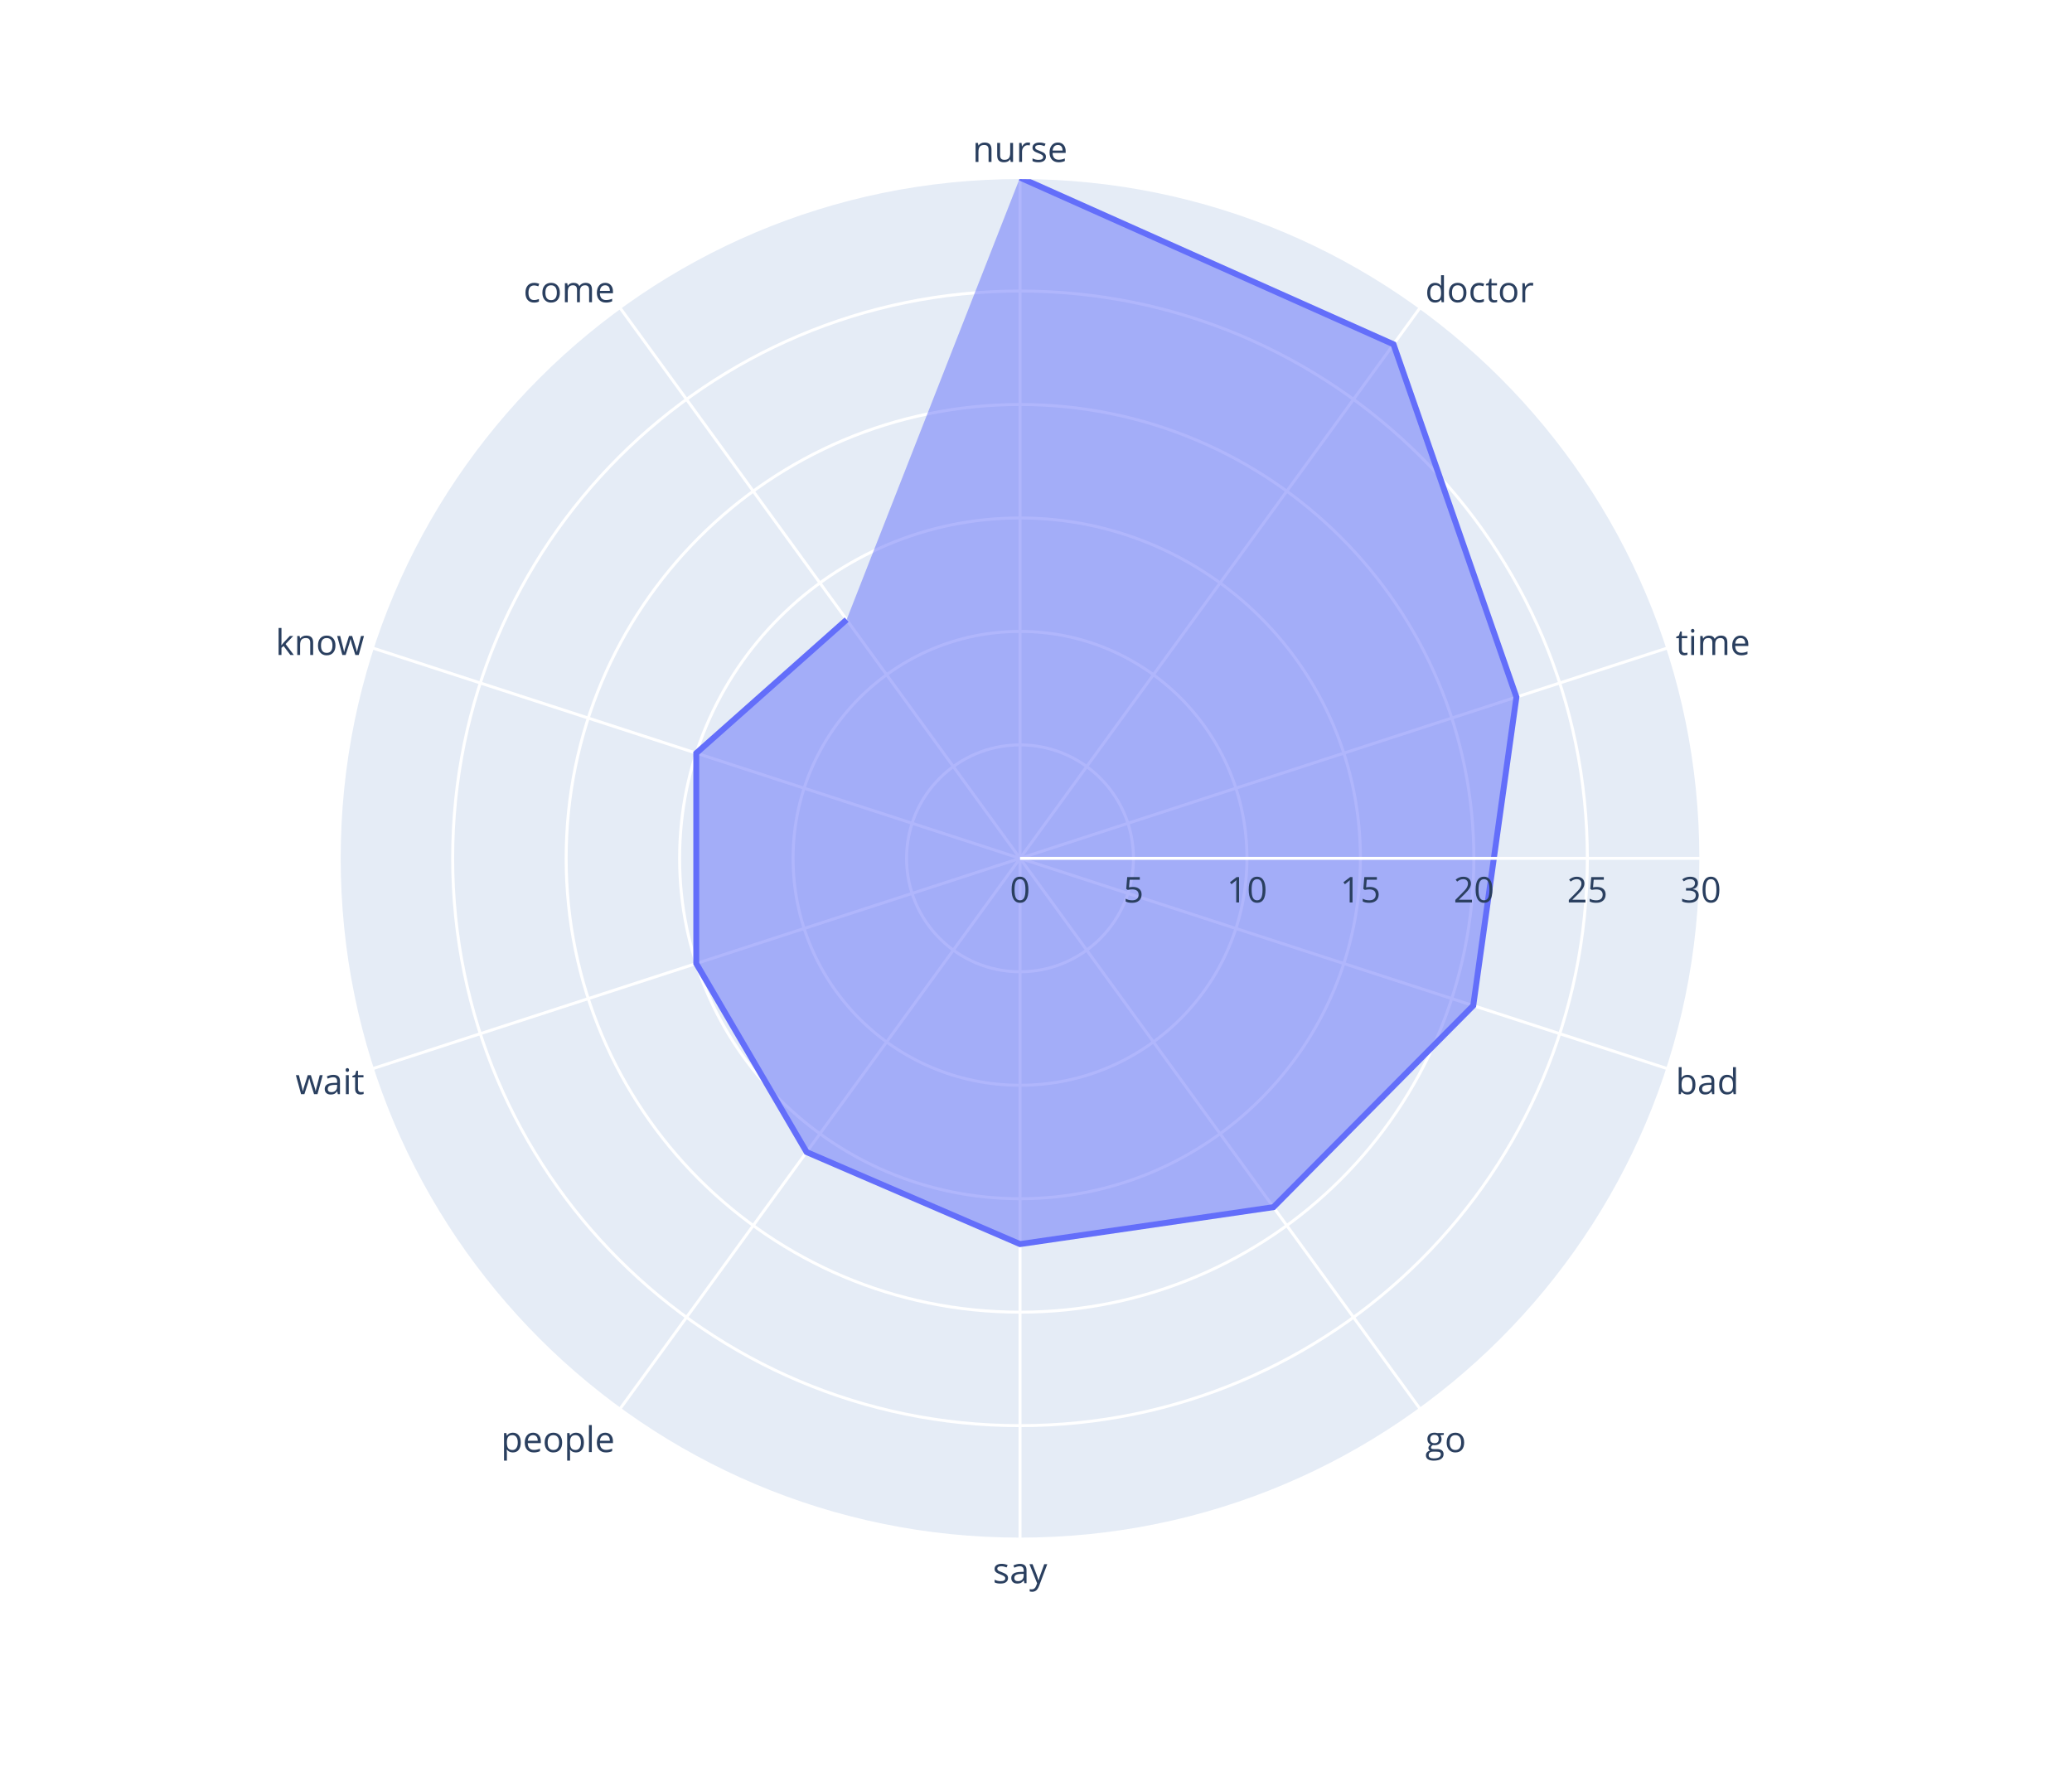
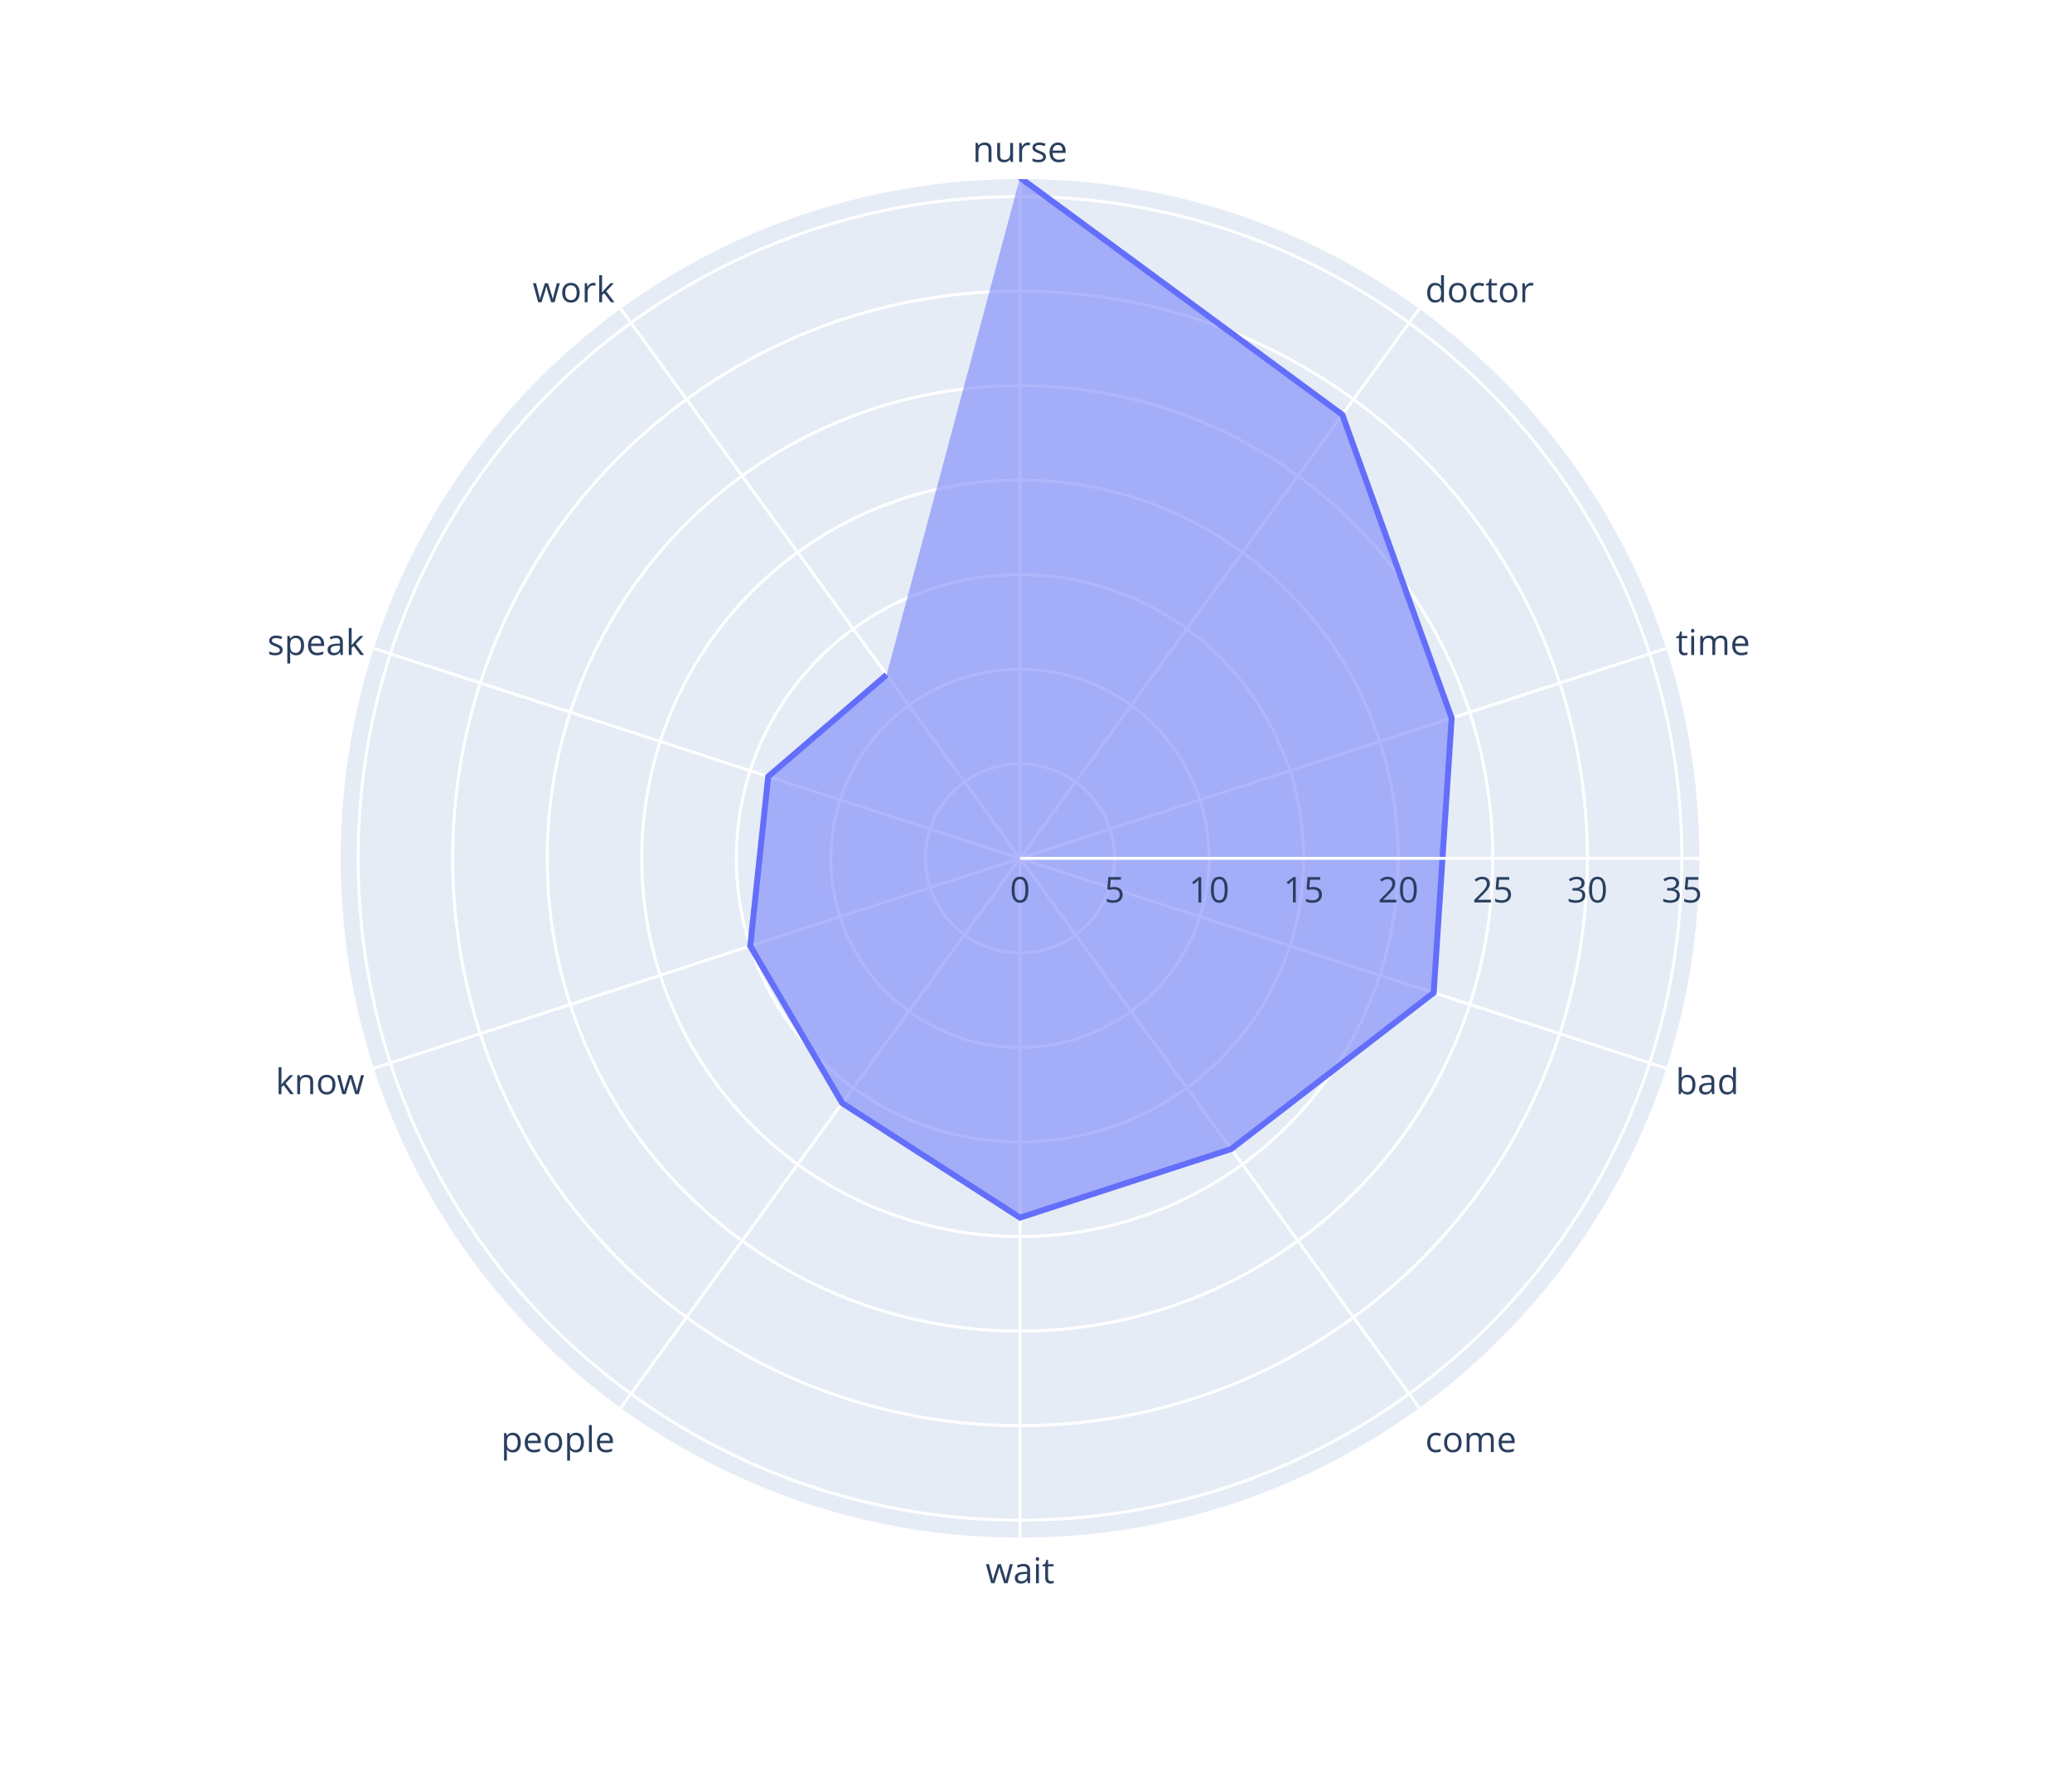
<svg xmlns="http://www.w3.org/2000/svg" class="main-svg" width="700" height="600" viewBox="0 0 700 600">
  <rect x="0" y="0" width="700" height="600" style="fill: rgb(255, 255, 255); fill-opacity: 1;" />
-   <defs id="defs-5daab5">
+   <defs id="defs-f73cc3">
    <g class="clips">
-       <clipPath id="clip5daab5polar-for-traces">
+       <clipPath id="clipf73cc3polar-for-traces">
        <path d="M230,0A230,230 0,1,0 -230,-2.8166876380389125e-14A230,230 0,1,0 230,5.633375276077825e-14Z" transform="translate(230,230)" />
      </clipPath>
    </g>
    <g class="gradients" />
  </defs>
  <g class="bglayer" />
  <g class="layer-below">
    <g class="imagelayer" />
    <g class="shapelayer" />
  </g>
  <g class="cartesianlayer" />
  <g class="polarlayer">
    <g class="polar">
      <g class="polarsublayer draglayer" />
      <g class="polarsublayer plotbg">
        <path d="M230,0A230,230 0,1,0 -230,-2.8166876380389125e-14A230,230 0,1,0 230,5.633375276077825e-14Z" transform="translate(344.6,290)" style="fill: rgb(229, 236, 246); fill-opacity: 1;" />
      </g>
      <g class="polarsublayer backplot">
        <g class="maplayer" />
      </g>
      <g class="polarsublayer angular-grid" style="fill: none;">
        <path class="angularaxisgrid" d="M344.6,290L344.6,60" style="stroke: rgb(255, 255, 255); stroke-opacity: 1; stroke-width: 1px;" />
        <path class="angularaxisgrid" d="M344.6,290L479.791,103.926" style="stroke: rgb(255, 255, 255); stroke-opacity: 1; stroke-width: 1px;" />
        <path class="angularaxisgrid" d="M344.6,290L563.343,218.926" style="stroke: rgb(255, 255, 255); stroke-opacity: 1; stroke-width: 1px;" />
        <path class="angularaxisgrid" d="M344.6,290L563.343,361.074" style="stroke: rgb(255, 255, 255); stroke-opacity: 1; stroke-width: 1px;" />
        <path class="angularaxisgrid" d="M344.6,290L479.791,476.074" style="stroke: rgb(255, 255, 255); stroke-opacity: 1; stroke-width: 1px;" />
        <path class="angularaxisgrid" d="M344.6,290L344.6,520" style="stroke: rgb(255, 255, 255); stroke-opacity: 1; stroke-width: 1px;" />
        <path class="angularaxisgrid" d="M344.6,290L209.409,476.074" style="stroke: rgb(255, 255, 255); stroke-opacity: 1; stroke-width: 1px;" />
        <path class="angularaxisgrid" d="M344.6,290L125.857,361.074" style="stroke: rgb(255, 255, 255); stroke-opacity: 1; stroke-width: 1px;" />
        <path class="angularaxisgrid" d="M344.6,290L125.857,218.926" style="stroke: rgb(255, 255, 255); stroke-opacity: 1; stroke-width: 1px;" />
        <path class="angularaxisgrid" d="M344.6,290L209.409,103.926" style="stroke: rgb(255, 255, 255); stroke-opacity: 1; stroke-width: 1px;" />
      </g>
      <g class="polarsublayer radial-grid" transform="translate(344.6,290)" style="fill: none;">
-         <path class="xgrid" d="M38.33,0A38.33,38.33 0,1,0 -38.33,-4.694071181131805e-15A38.33,38.33 0,1,0 38.33,9.38814236226361e-15Z" style="stroke: rgb(255, 255, 255); stroke-opacity: 1; stroke-width: 1px;" />
-         <path class="xgrid" d="M76.67,0A76.67,76.67 0,1,0 -76.67,-9.389367009062758e-15A76.67,76.67 0,1,0 76.67,1.8778734018125516e-14Z" style="stroke: rgb(255, 255, 255); stroke-opacity: 1; stroke-width: 1px;" />
-         <path class="xgrid" d="M115,0A115,115 0,1,0 -115,-1.4083438190194563e-14A115,115 0,1,0 115,2.8166876380389125e-14Z" style="stroke: rgb(255, 255, 255); stroke-opacity: 1; stroke-width: 1px;" />
-         <path class="xgrid" d="M153.33,0A153.33,153.33 0,1,0 -153.33,-1.8777509371326367e-14A153.33,153.33 0,1,0 153.33,3.7555018742652735e-14Z" style="stroke: rgb(255, 255, 255); stroke-opacity: 1; stroke-width: 1px;" />
+         <path class="xgrid" d="M31.94,0A31.94,31.94 0,1,0 -31.94,-3.9115218764766464e-15A31.94,31.94 0,1,0 31.94,7.823043752953293e-15Z" style="stroke: rgb(255, 255, 255); stroke-opacity: 1; stroke-width: 1px;" />
+         <path class="xgrid" d="M63.89,0A63.89,63.89 0,1,0 -63.89,-7.82426839975244e-15A63.89,63.89 0,1,0 63.89,1.564853679950488e-14Z" style="stroke: rgb(255, 255, 255); stroke-opacity: 1; stroke-width: 1px;" />
+         <path class="xgrid" d="M95.83,0A95.83,95.83 0,1,0 -95.83,-1.1735790276229085e-14A95.83,95.83 0,1,0 95.83,2.347158055245817e-14Z" style="stroke: rgb(255, 255, 255); stroke-opacity: 1; stroke-width: 1px;" />
+         <path class="xgrid" d="M127.78,0A127.78,127.78 0,1,0 -127.78,-1.564853679950488e-14A127.78,127.78 0,1,0 127.78,3.129707359900976e-14Z" style="stroke: rgb(255, 255, 255); stroke-opacity: 1; stroke-width: 1px;" />
+         <path class="xgrid" d="M159.72,0A159.72,159.72 0,1,0 -159.72,-1.9560058675981526e-14A159.72,159.72 0,1,0 159.72,3.912011735196305e-14Z" style="stroke: rgb(255, 255, 255); stroke-opacity: 1; stroke-width: 1px;" />
        <path class="xgrid" d="M191.67,0A191.67,191.67 0,1,0 -191.67,-2.347280519925732e-14A191.67,191.67 0,1,0 191.67,4.694561039851464e-14Z" style="stroke: rgb(255, 255, 255); stroke-opacity: 1; stroke-width: 1px;" />
+         <path class="xgrid" d="M223.61,0A223.61,223.61 0,1,0 -223.61,-2.7384327075733966e-14A223.61,223.61 0,1,0 223.61,5.476865415146793e-14Z" style="stroke: rgb(255, 255, 255); stroke-opacity: 1; stroke-width: 1px;" />
      </g>
-       <g class="polarsublayer frontplot" transform="translate(114.6,60)" clip-path="url('#clip5daab5polar-for-traces')">
+       <g class="polarsublayer frontplot" transform="translate(114.6,60)" clip-path="url('#clipf73cc3polar-for-traces')">
        <g class="barlayer" />
        <g class="scatterlayer">
-           <g class="trace scatter trace18d2eb" style="stroke-miterlimit: 2; opacity: 1;">
+           <g class="trace scatter trace1e08ec" style="stroke-miterlimit: 2; opacity: 1;">
            <g class="fills">
              <g>
-                 <path class="js-fill" d="M230,0L356.18,56.33L397.7,175.51L383.12,279.75L315.62,347.85L230,360.33L157.9,329.24L120.63,265.54L120.63,194.46L171.42,149.37Z" style="fill: rgb(99, 110, 250); fill-opacity: 0.5; stroke-width: 0;" />
+                 <path class="js-fill" d="M230,0L338.9,80.11L375.83,182.62L369.75,275.41L301.35,328.21L230,351.39L169.92,312.7L138.86,259.61L144.93,202.36L184.94,167.98Z" style="fill: rgb(99, 110, 250); fill-opacity: 0.5; stroke-width: 0;" />
              </g>
            </g>
            <g class="errorbars" />
            <g class="lines">
-               <path class="js-line" d="M230,0L356.18,56.33L397.7,175.51L383.12,279.75L315.62,347.85L230,360.33L157.9,329.24L120.63,265.54L120.63,194.46L171.42,149.37" style="vector-effect: non-scaling-stroke; fill: none; stroke: rgb(99, 110, 250); stroke-opacity: 1; stroke-width: 2px; opacity: 1;" />
+               <path class="js-line" d="M230,0L338.9,80.11L375.83,182.62L369.75,275.41L301.35,328.21L230,351.39L169.92,312.7L138.86,259.61L144.93,202.36L184.94,167.98" style="vector-effect: non-scaling-stroke; fill: none; stroke: rgb(99, 110, 250); stroke-opacity: 1; stroke-width: 2px; opacity: 1;" />
            </g>
            <g class="points" />
            <g class="text" />
          </g>
        </g>
      </g>
      <g class="polarsublayer angular-line">
        <path d="M230,0A230,230 0,1,0 -230,-2.8166876380389125e-14A230,230 0,1,0 230,5.633375276077825e-14Z" transform="translate(344.6,290)" stroke-width="1" style="fill: none; stroke: rgb(255, 255, 255); stroke-opacity: 1;" />
      </g>
      <g class="polarsublayer radial-line">
        <line x1="0" y1="0" x2="230" y2="0" transform="translate(344.6,290)rotate(0)" stroke-width="1" style="fill: none; stroke: rgb(255, 255, 255); stroke-opacity: 1;" />
      </g>
      <g class="polarsublayer angular-axis">
        <g class="angularaxistick">
          <text text-anchor="middle" x="1.7757378587636624e-16" y="-5.3" transform="translate(344.6,60)" style="font-family: 'Open Sans', verdana, arial, sans-serif; font-size: 12px; fill: rgb(42, 63, 95); fill-opacity: 1; white-space: pre;">nurse</text>
        </g>
        <g class="angularaxistick">
          <text text-anchor="start" x="1.705" y="-1.819" transform="translate(479.7906,103.9261)" style="font-family: 'Open Sans', verdana, arial, sans-serif; font-size: 12px; fill: rgb(42, 63, 95); fill-opacity: 1; white-space: pre;">doctor</text>
        </g>
        <g class="angularaxistick">
          <text text-anchor="start" x="2.758" y="2.357" transform="translate(563.343,218.9261)" style="font-family: 'Open Sans', verdana, arial, sans-serif; font-size: 12px; fill: rgb(42, 63, 95); fill-opacity: 1; white-space: pre;">time</text>
        </g>
        <g class="angularaxistick">
          <text text-anchor="start" x="2.758" y="8.599" transform="translate(563.343,361.0739)" style="font-family: 'Open Sans', verdana, arial, sans-serif; font-size: 12px; fill: rgb(42, 63, 95); fill-opacity: 1; white-space: pre;">bad</text>
        </g>
        <g class="angularaxistick">
-           <text text-anchor="start" x="1.705" y="14.523" transform="translate(479.7906,476.0739)" style="font-family: 'Open Sans', verdana, arial, sans-serif; font-size: 12px; fill: rgb(42, 63, 95); fill-opacity: 1; white-space: pre;">go</text>
+           <text text-anchor="start" x="1.705" y="14.523" transform="translate(479.7906,476.0739)" style="font-family: 'Open Sans', verdana, arial, sans-serif; font-size: 12px; fill: rgb(42, 63, 95); fill-opacity: 1; white-space: pre;">come</text>
        </g>
        <g class="angularaxistick">
-           <text text-anchor="middle" x="1.7757378587636624e-16" y="14.9" transform="translate(344.6,520)" style="font-family: 'Open Sans', verdana, arial, sans-serif; font-size: 12px; fill: rgb(42, 63, 95); fill-opacity: 1; white-space: pre;">say</text>
+           <text text-anchor="middle" x="1.7757378587636624e-16" y="14.9" transform="translate(344.6,520)" style="font-family: 'Open Sans', verdana, arial, sans-serif; font-size: 12px; fill: rgb(42, 63, 95); fill-opacity: 1; white-space: pre;">wait</text>
        </g>
        <g class="angularaxistick">
          <text text-anchor="end" x="-1.705" y="14.523" transform="translate(209.4094,476.0739)" style="font-family: 'Open Sans', verdana, arial, sans-serif; font-size: 12px; fill: rgb(42, 63, 95); fill-opacity: 1; white-space: pre;">people</text>
        </g>
        <g class="angularaxistick">
-           <text text-anchor="end" x="-2.758" y="8.599" transform="translate(125.857,361.0739)" style="font-family: 'Open Sans', verdana, arial, sans-serif; font-size: 12px; fill: rgb(42, 63, 95); fill-opacity: 1; white-space: pre;">wait</text>
+           <text text-anchor="end" x="-2.758" y="8.599" transform="translate(125.857,361.0739)" style="font-family: 'Open Sans', verdana, arial, sans-serif; font-size: 12px; fill: rgb(42, 63, 95); fill-opacity: 1; white-space: pre;">know</text>
        </g>
        <g class="angularaxistick">
-           <text text-anchor="end" x="-2.758" y="2.357" transform="translate(125.857,218.9261)" style="font-family: 'Open Sans', verdana, arial, sans-serif; font-size: 12px; fill: rgb(42, 63, 95); fill-opacity: 1; white-space: pre;">know</text>
+           <text text-anchor="end" x="-2.758" y="2.357" transform="translate(125.857,218.9261)" style="font-family: 'Open Sans', verdana, arial, sans-serif; font-size: 12px; fill: rgb(42, 63, 95); fill-opacity: 1; white-space: pre;">speak</text>
        </g>
        <g class="angularaxistick">
-           <text text-anchor="end" x="-1.705" y="-1.819" transform="translate(209.4094,103.9261)" style="font-family: 'Open Sans', verdana, arial, sans-serif; font-size: 12px; fill: rgb(42, 63, 95); fill-opacity: 1; white-space: pre;">come</text>
+           <text text-anchor="end" x="-1.705" y="-1.819" transform="translate(209.4094,103.9261)" style="font-family: 'Open Sans', verdana, arial, sans-serif; font-size: 12px; fill: rgb(42, 63, 95); fill-opacity: 1; white-space: pre;">work</text>
        </g>
      </g>
      <g class="polarsublayer radial-axis" transform="translate(344.6,290)rotate(0)">
        <g class="xtick">
          <text text-anchor="middle" x="0" y="14.9" transform="translate(0,0)" style="font-family: 'Open Sans', verdana, arial, sans-serif; font-size: 12px; fill: rgb(42, 63, 95); fill-opacity: 1; white-space: pre;">0</text>
        </g>
        <g class="xtick">
-           <text text-anchor="middle" x="0" y="14.9" transform="translate(38.33,0)" style="font-family: 'Open Sans', verdana, arial, sans-serif; font-size: 12px; fill: rgb(42, 63, 95); fill-opacity: 1; white-space: pre;">5</text>
+           <text text-anchor="middle" x="0" y="14.9" transform="translate(31.94,0)" style="font-family: 'Open Sans', verdana, arial, sans-serif; font-size: 12px; fill: rgb(42, 63, 95); fill-opacity: 1; white-space: pre;">5</text>
        </g>
        <g class="xtick">
-           <text text-anchor="middle" x="0" y="14.9" transform="translate(76.67,0)" style="font-family: 'Open Sans', verdana, arial, sans-serif; font-size: 12px; fill: rgb(42, 63, 95); fill-opacity: 1; white-space: pre;">10</text>
+           <text text-anchor="middle" x="0" y="14.9" transform="translate(63.89,0)" style="font-family: 'Open Sans', verdana, arial, sans-serif; font-size: 12px; fill: rgb(42, 63, 95); fill-opacity: 1; white-space: pre;">10</text>
        </g>
        <g class="xtick">
-           <text text-anchor="middle" x="0" y="14.9" transform="translate(115,0)" style="font-family: 'Open Sans', verdana, arial, sans-serif; font-size: 12px; fill: rgb(42, 63, 95); fill-opacity: 1; white-space: pre;">15</text>
+           <text text-anchor="middle" x="0" y="14.9" transform="translate(95.83,0)" style="font-family: 'Open Sans', verdana, arial, sans-serif; font-size: 12px; fill: rgb(42, 63, 95); fill-opacity: 1; white-space: pre;">15</text>
        </g>
        <g class="xtick">
-           <text text-anchor="middle" x="0" y="14.9" transform="translate(153.33,0)" style="font-family: 'Open Sans', verdana, arial, sans-serif; font-size: 12px; fill: rgb(42, 63, 95); fill-opacity: 1; white-space: pre;">20</text>
+           <text text-anchor="middle" x="0" y="14.9" transform="translate(127.78,0)" style="font-family: 'Open Sans', verdana, arial, sans-serif; font-size: 12px; fill: rgb(42, 63, 95); fill-opacity: 1; white-space: pre;">20</text>
        </g>
        <g class="xtick">
-           <text text-anchor="middle" x="0" y="14.9" transform="translate(191.67,0)" style="font-family: 'Open Sans', verdana, arial, sans-serif; font-size: 12px; fill: rgb(42, 63, 95); fill-opacity: 1; white-space: pre;">25</text>
+           <text text-anchor="middle" x="0" y="14.9" transform="translate(159.72,0)" style="font-family: 'Open Sans', verdana, arial, sans-serif; font-size: 12px; fill: rgb(42, 63, 95); fill-opacity: 1; white-space: pre;">25</text>
        </g>
        <g class="xtick">
-           <text text-anchor="middle" x="0" y="14.9" transform="translate(230,0)" style="font-family: 'Open Sans', verdana, arial, sans-serif; font-size: 12px; fill: rgb(42, 63, 95); fill-opacity: 1; white-space: pre;">30</text>
+           <text text-anchor="middle" x="0" y="14.9" transform="translate(191.67,0)" style="font-family: 'Open Sans', verdana, arial, sans-serif; font-size: 12px; fill: rgb(42, 63, 95); fill-opacity: 1; white-space: pre;">30</text>
+         </g>
+         <g class="xtick">
+           <text text-anchor="middle" x="0" y="14.9" transform="translate(223.61,0)" style="font-family: 'Open Sans', verdana, arial, sans-serif; font-size: 12px; fill: rgb(42, 63, 95); fill-opacity: 1; white-space: pre;">35</text>
        </g>
      </g>
    </g>
  </g>
  <g class="ternarylayer" />
  <g class="geolayer" />
  <g class="funnelarealayer" />
  <g class="pielayer" />
  <g class="sunburstlayer" />
  <g class="glimages" />
-   <defs id="topdefs-5daab5">
+   <defs id="topdefs-f73cc3">
    <g class="clips" />
  </defs>
  <g class="layer-above">
    <g class="imagelayer" />
    <g class="shapelayer" />
  </g>
  <g class="infolayer">
    <g class="g-gtitle" />
    <g class="g-polartitle" />
  </g>
</svg>
